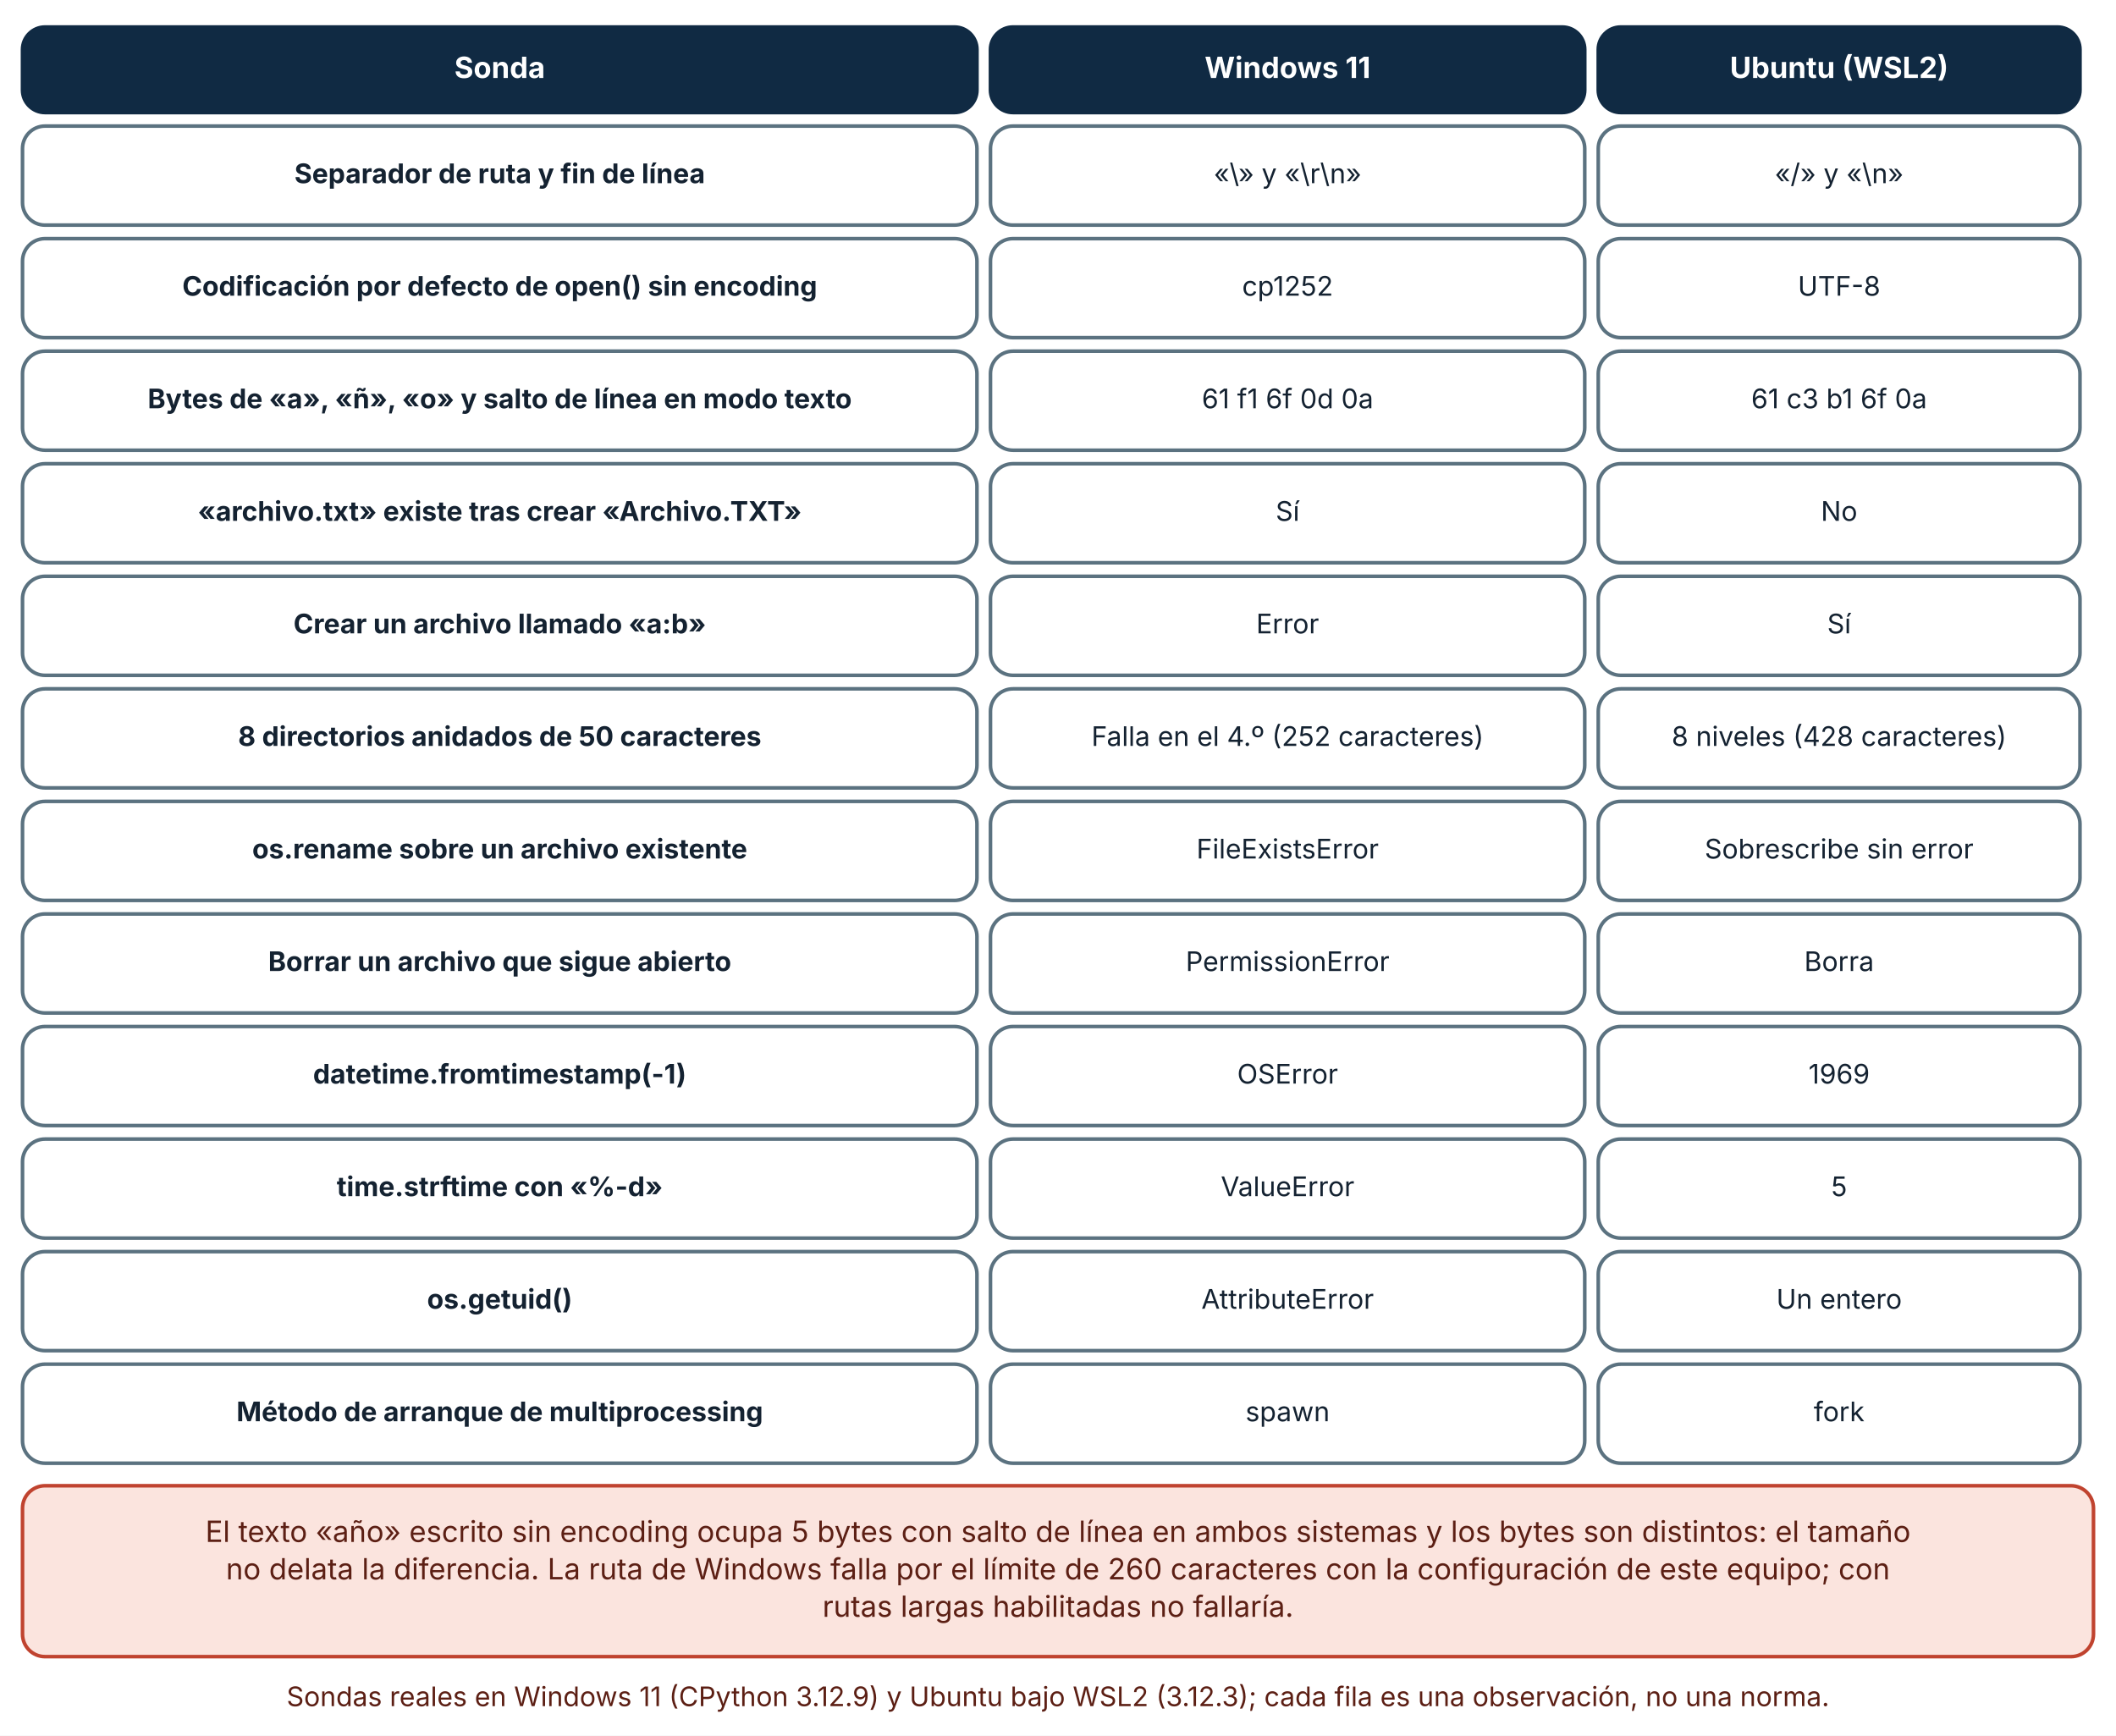
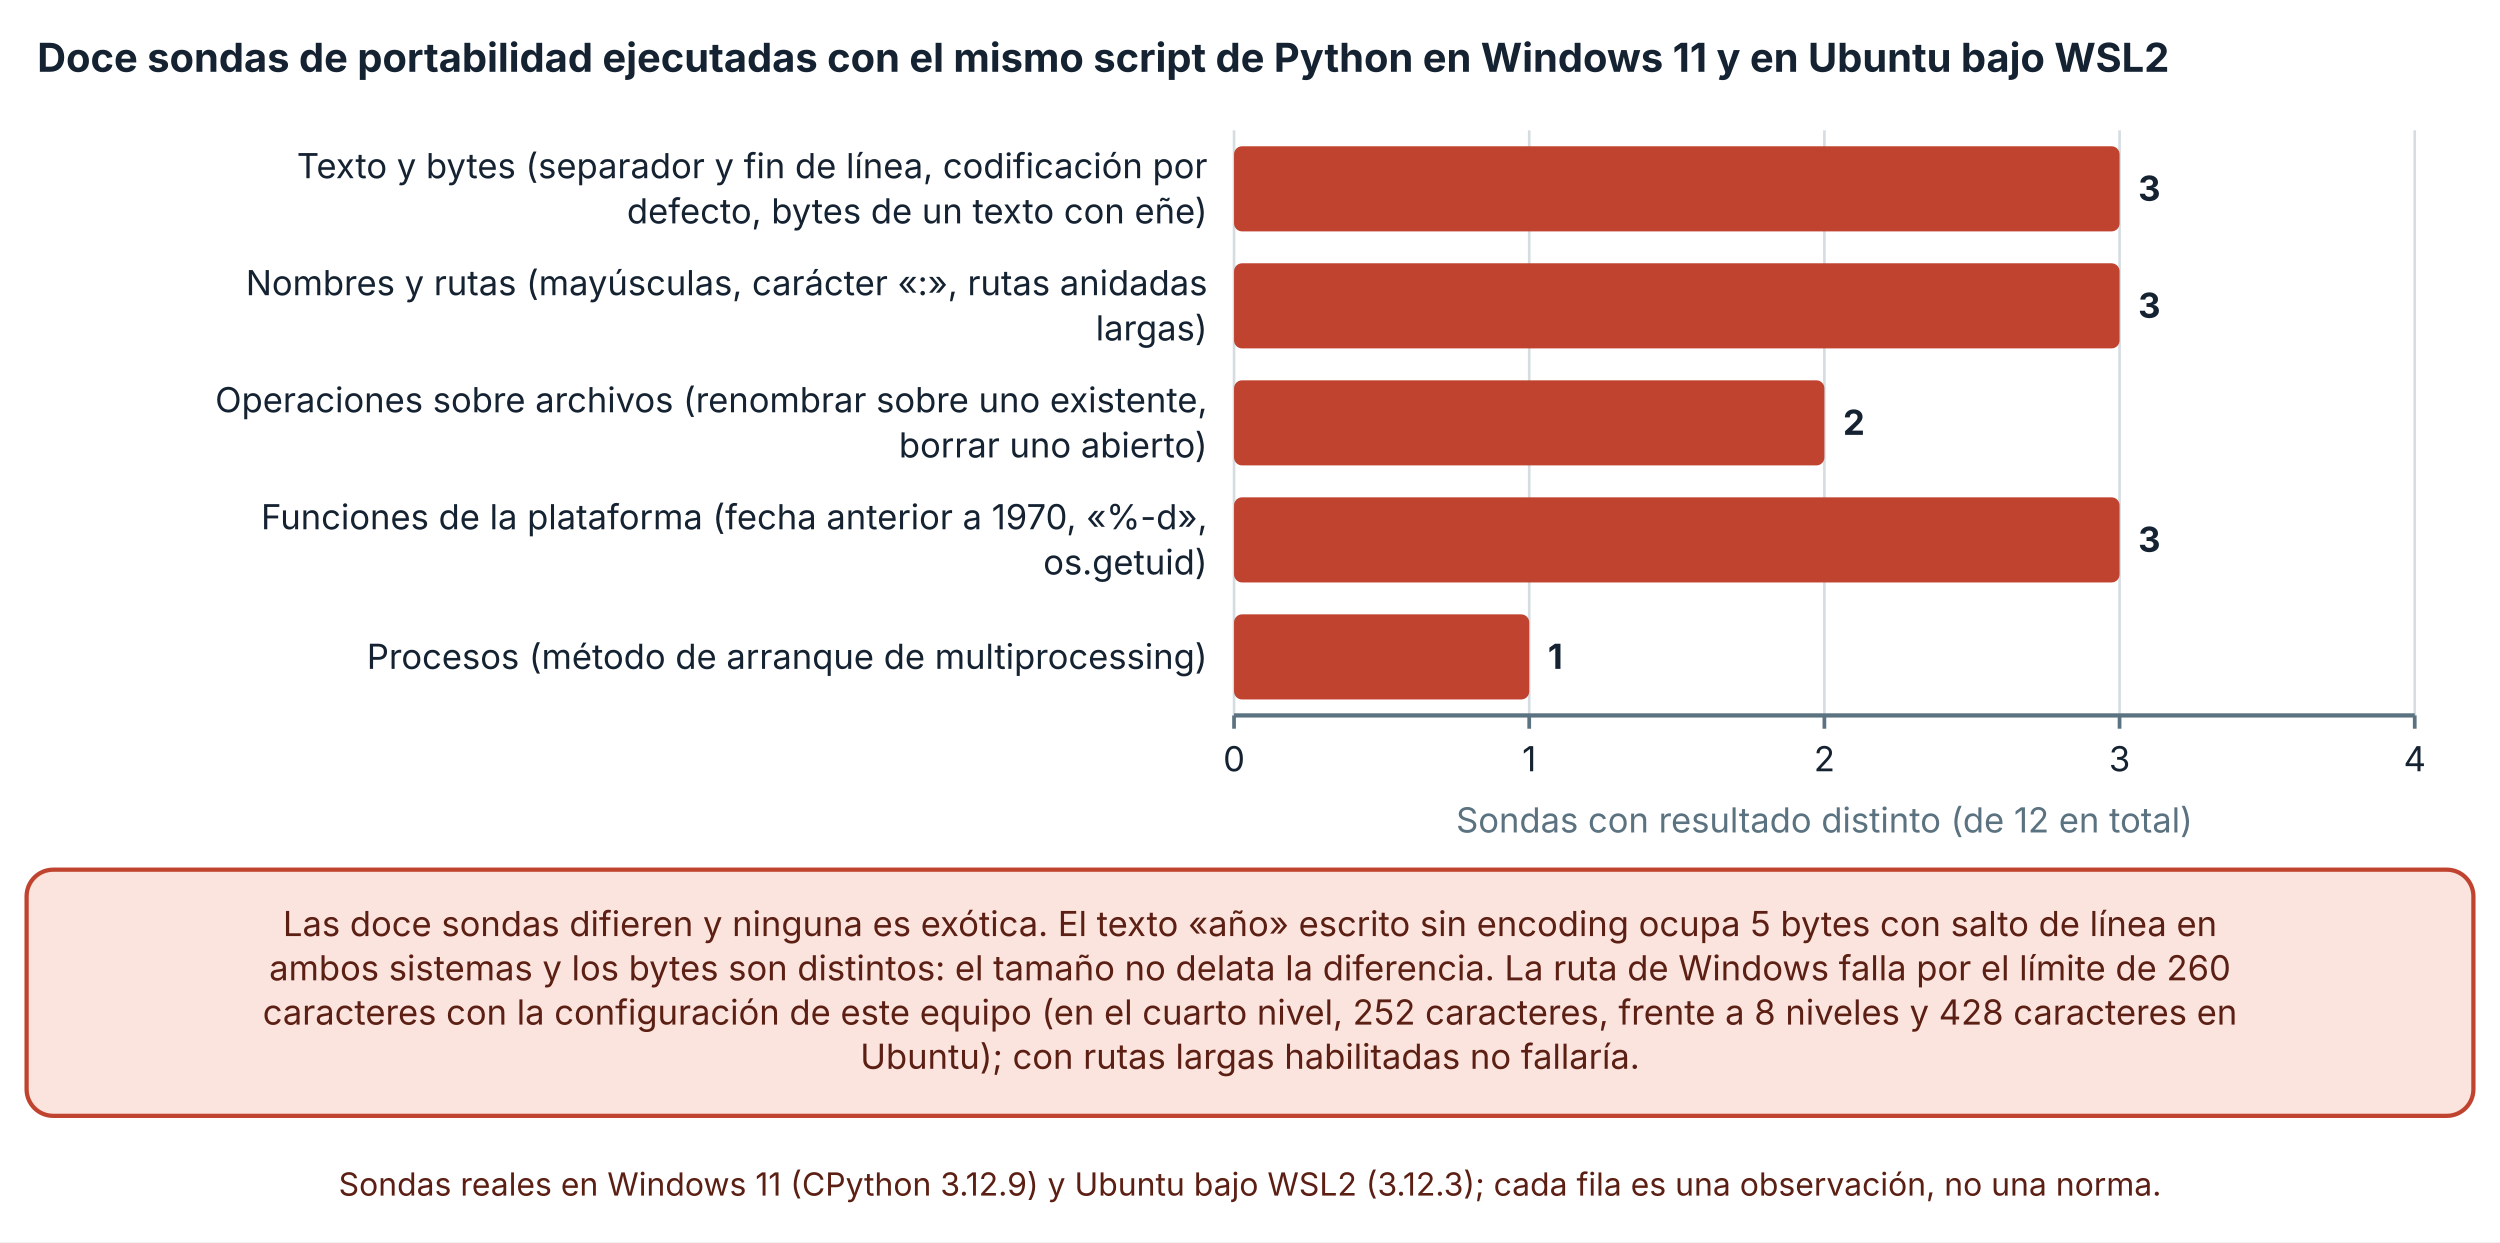
- <svg xmlns="http://www.w3.org/2000/svg" viewBox="0 0 940 771" width="940" height="771" role="img" aria-labelledby="t d" font-family="Inter, 'Segoe UI', system-ui, -apple-system, sans-serif">
+ <svg xmlns="http://www.w3.org/2000/svg" viewBox="0 0 940 467" width="940" height="467" role="img" aria-labelledby="t d" font-family="Inter, 'Segoe UI', system-ui, -apple-system, sans-serif">
  <defs>
    <marker id="arrow" viewBox="0 0 10 10" refX="9" refY="5" markerWidth="8" markerHeight="8" orient="auto-start-reverse">
      <path d="M0,0 L10,5 L0,10 z" fill="#32505f" />
    </marker>
    <marker id="arrow-coral" viewBox="0 0 10 10" refX="9" refY="5" markerWidth="8" markerHeight="8" orient="auto-start-reverse">
      <path d="M0,0 L10,5 L0,10 z" fill="#c0432f" />
    </marker>
  </defs>
-   <rect width="940" height="771" fill="#ffffff" />
-   <rect x="10" y="12" width="424" height="38" rx="10" fill="#102a43" stroke="#102a43" stroke-width="1.6" />
-   <text x="222" y="34.64" font-size="13" text-anchor="middle" font-weight="700" fill="#ffffff">
-     <tspan x="222" dy="0">Sonda</tspan>
+   <rect width="940" height="467" fill="#ffffff" />
+   <text x="14" y="27" font-size="15" text-anchor="start" font-weight="700" fill="#142231">
+     <tspan x="14" dy="0">Doce sondas de portabilidad ejecutadas con el mismo script de Python en Windows 11 y en Ubuntu bajo WSL2</tspan>
  </text>
-   <rect x="440" y="12" width="264" height="38" rx="10" fill="#102a43" stroke="#102a43" stroke-width="1.6" />
-   <text x="572" y="34.64" font-size="13" text-anchor="middle" font-weight="700" fill="#ffffff">
-     <tspan x="572" dy="0">Windows 11</tspan>
+   <line x1="464" y1="49" x2="464" y2="269" stroke="#d5dde1" stroke-width="1" />
+   <line x1="464" y1="269" x2="464" y2="274" stroke="#5b7280" stroke-width="1.4" />
+   <text x="464" y="290" font-size="13" text-anchor="middle" font-weight="400" fill="#142231">
+     <tspan x="464" dy="0">0</tspan>
  </text>
-   <rect x="710" y="12" width="214" height="38" rx="10" fill="#102a43" stroke="#102a43" stroke-width="1.6" />
-   <text x="817" y="34.64" font-size="13" text-anchor="middle" font-weight="700" fill="#ffffff">
-     <tspan x="817" dy="0">Ubuntu (WSL2)</tspan>
+   <line x1="574.985" y1="49" x2="574.985" y2="269" stroke="#d5dde1" stroke-width="1" />
+   <line x1="574.985" y1="269" x2="574.985" y2="274" stroke="#5b7280" stroke-width="1.4" />
+   <text x="574.985" y="290" font-size="13" text-anchor="middle" font-weight="400" fill="#142231">
+     <tspan x="574.985" dy="0">1</tspan>
  </text>
-   <rect x="10" y="56" width="424" height="44" rx="10" fill="#ffffff" stroke="#5b7280" stroke-width="1.6" />
-   <text x="222" y="81.36" font-size="12" text-anchor="middle" font-weight="700" fill="#142231">
-     <tspan x="222" dy="0">Separador de ruta y fin de línea</tspan>
+   <line x1="685.97" y1="49" x2="685.97" y2="269" stroke="#d5dde1" stroke-width="1" />
+   <line x1="685.97" y1="269" x2="685.97" y2="274" stroke="#5b7280" stroke-width="1.4" />
+   <text x="685.97" y="290" font-size="13" text-anchor="middle" font-weight="400" fill="#142231">
+     <tspan x="685.97" dy="0">2</tspan>
  </text>
-   <rect x="440" y="56" width="264" height="44" rx="10" fill="#ffffff" stroke="#5b7280" stroke-width="1.6" />
-   <text x="572" y="81.36" font-size="12" text-anchor="middle" font-weight="400" fill="#142231">
-     <tspan x="572" dy="0">«\» y «\r\n»</tspan>
+   <line x1="796.955" y1="49" x2="796.955" y2="269" stroke="#d5dde1" stroke-width="1" />
+   <line x1="796.955" y1="269" x2="796.955" y2="274" stroke="#5b7280" stroke-width="1.4" />
+   <text x="796.955" y="290" font-size="13" text-anchor="middle" font-weight="400" fill="#142231">
+     <tspan x="796.955" dy="0">3</tspan>
  </text>
-   <rect x="710" y="56" width="214" height="44" rx="10" fill="#ffffff" stroke="#5b7280" stroke-width="1.6" />
-   <text x="817" y="81.36" font-size="12" text-anchor="middle" font-weight="400" fill="#142231">
-     <tspan x="817" dy="0">«/» y «\n»</tspan>
+   <line x1="907.94" y1="49" x2="907.94" y2="269" stroke="#d5dde1" stroke-width="1" />
+   <line x1="907.94" y1="269" x2="907.94" y2="274" stroke="#5b7280" stroke-width="1.4" />
+   <text x="907.94" y="290" font-size="13" text-anchor="middle" font-weight="400" fill="#142231">
+     <tspan x="907.94" dy="0">4</tspan>
  </text>
-   <rect x="10" y="106" width="424" height="44" rx="10" fill="#ffffff" stroke="#5b7280" stroke-width="1.6" />
-   <text x="222" y="131.36" font-size="12" text-anchor="middle" font-weight="700" fill="#142231">
-     <tspan x="222" dy="0">Codificación por defecto de open() sin encoding</tspan>
+   <line x1="464" y1="269" x2="907.94" y2="269" stroke="#5b7280" stroke-width="1.6" />
+   <text x="454" y="67" font-size="13" text-anchor="end" font-weight="400" fill="#142231">
+     <tspan x="454" dy="0">Texto y bytes (separador y fin de línea, codificación por</tspan>
  </text>
-   <rect x="440" y="106" width="264" height="44" rx="10" fill="#ffffff" stroke="#5b7280" stroke-width="1.6" />
-   <text x="572" y="131.36" font-size="12" text-anchor="middle" font-weight="400" fill="#142231">
-     <tspan x="572" dy="0">cp1252</tspan>
+   <text x="454" y="84" font-size="13" text-anchor="end" font-weight="400" fill="#142231">
+     <tspan x="454" dy="0">defecto, bytes de un texto con eñe)</tspan>
  </text>
-   <rect x="710" y="106" width="214" height="44" rx="10" fill="#ffffff" stroke="#5b7280" stroke-width="1.6" />
-   <text x="817" y="131.36" font-size="12" text-anchor="middle" font-weight="400" fill="#142231">
-     <tspan x="817" dy="0">UTF-8</tspan>
+   <text x="454" y="111" font-size="13" text-anchor="end" font-weight="400" fill="#142231">
+     <tspan x="454" dy="0">Nombres y rutas (mayúsculas, carácter «:», rutas anidadas</tspan>
  </text>
-   <rect x="10" y="156" width="424" height="44" rx="10" fill="#ffffff" stroke="#5b7280" stroke-width="1.6" />
-   <text x="222" y="181.36" font-size="12" text-anchor="middle" font-weight="700" fill="#142231">
-     <tspan x="222" dy="0">Bytes de «a», «ñ», «o» y salto de línea en modo texto</tspan>
+   <text x="454" y="128" font-size="13" text-anchor="end" font-weight="400" fill="#142231">
+     <tspan x="454" dy="0">largas)</tspan>
  </text>
-   <rect x="440" y="156" width="264" height="44" rx="10" fill="#ffffff" stroke="#5b7280" stroke-width="1.6" />
-   <text x="572" y="181.36" font-size="12" text-anchor="middle" font-weight="400" fill="#142231">
-     <tspan x="572" dy="0">61 f1 6f 0d 0a</tspan>
+   <text x="454" y="155" font-size="13" text-anchor="end" font-weight="400" fill="#142231">
+     <tspan x="454" dy="0">Operaciones sobre archivos (renombrar sobre uno existente,</tspan>
  </text>
-   <rect x="710" y="156" width="214" height="44" rx="10" fill="#ffffff" stroke="#5b7280" stroke-width="1.6" />
-   <text x="817" y="181.36" font-size="12" text-anchor="middle" font-weight="400" fill="#142231">
-     <tspan x="817" dy="0">61 c3 b1 6f 0a</tspan>
+   <text x="454" y="172" font-size="13" text-anchor="end" font-weight="400" fill="#142231">
+     <tspan x="454" dy="0">borrar uno abierto)</tspan>
  </text>
-   <rect x="10" y="206" width="424" height="44" rx="10" fill="#ffffff" stroke="#5b7280" stroke-width="1.6" />
-   <text x="222" y="231.36" font-size="12" text-anchor="middle" font-weight="700" fill="#142231">
-     <tspan x="222" dy="0">«archivo.txt» existe tras crear «Archivo.TXT»</tspan>
+   <text x="454" y="199" font-size="13" text-anchor="end" font-weight="400" fill="#142231">
+     <tspan x="454" dy="0">Funciones de la plataforma (fecha anterior a 1970, «%-d»,</tspan>
  </text>
-   <rect x="440" y="206" width="264" height="44" rx="10" fill="#ffffff" stroke="#5b7280" stroke-width="1.6" />
-   <text x="572" y="231.36" font-size="12" text-anchor="middle" font-weight="400" fill="#142231">
-     <tspan x="572" dy="0">Sí</tspan>
+   <text x="454" y="216" font-size="13" text-anchor="end" font-weight="400" fill="#142231">
+     <tspan x="454" dy="0">os.getuid)</tspan>
  </text>
-   <rect x="710" y="206" width="214" height="44" rx="10" fill="#ffffff" stroke="#5b7280" stroke-width="1.6" />
-   <text x="817" y="231.36" font-size="12" text-anchor="middle" font-weight="400" fill="#142231">
-     <tspan x="817" dy="0">No</tspan>
+   <text x="454" y="251.5" font-size="13" text-anchor="end" font-weight="400" fill="#142231">
+     <tspan x="454" dy="0">Procesos (método de arranque de multiprocessing)</tspan>
  </text>
-   <rect x="10" y="256" width="424" height="44" rx="10" fill="#ffffff" stroke="#5b7280" stroke-width="1.6" />
-   <text x="222" y="281.36" font-size="12" text-anchor="middle" font-weight="700" fill="#142231">
-     <tspan x="222" dy="0">Crear un archivo llamado «a:b»</tspan>
+   <rect x="464" y="55" width="332.955" height="32" rx="3" fill="#c0432f" />
+   <text x="803.955" y="75.5" font-size="13" text-anchor="start" font-weight="700" fill="#142231">
+     <tspan x="803.955" dy="0">3</tspan>
  </text>
-   <rect x="440" y="256" width="264" height="44" rx="10" fill="#ffffff" stroke="#5b7280" stroke-width="1.6" />
-   <text x="572" y="281.36" font-size="12" text-anchor="middle" font-weight="400" fill="#142231">
-     <tspan x="572" dy="0">Error</tspan>
+   <rect x="464" y="99" width="332.955" height="32" rx="3" fill="#c0432f" />
+   <text x="803.955" y="119.5" font-size="13" text-anchor="start" font-weight="700" fill="#142231">
+     <tspan x="803.955" dy="0">3</tspan>
  </text>
-   <rect x="710" y="256" width="214" height="44" rx="10" fill="#ffffff" stroke="#5b7280" stroke-width="1.6" />
-   <text x="817" y="281.36" font-size="12" text-anchor="middle" font-weight="400" fill="#142231">
-     <tspan x="817" dy="0">Sí</tspan>
+   <rect x="464" y="143" width="221.97" height="32" rx="3" fill="#c0432f" />
+   <text x="692.97" y="163.5" font-size="13" text-anchor="start" font-weight="700" fill="#142231">
+     <tspan x="692.97" dy="0">2</tspan>
  </text>
-   <rect x="10" y="306" width="424" height="44" rx="10" fill="#ffffff" stroke="#5b7280" stroke-width="1.6" />
-   <text x="222" y="331.36" font-size="12" text-anchor="middle" font-weight="700" fill="#142231">
-     <tspan x="222" dy="0">8 directorios anidados de 50 caracteres</tspan>
+   <rect x="464" y="187" width="332.955" height="32" rx="3" fill="#c0432f" />
+   <text x="803.955" y="207.5" font-size="13" text-anchor="start" font-weight="700" fill="#142231">
+     <tspan x="803.955" dy="0">3</tspan>
  </text>
-   <rect x="440" y="306" width="264" height="44" rx="10" fill="#ffffff" stroke="#5b7280" stroke-width="1.6" />
-   <text x="572" y="331.36" font-size="12" text-anchor="middle" font-weight="400" fill="#142231">
-     <tspan x="572" dy="0">Falla en el 4.º (252 caracteres)</tspan>
+   <rect x="464" y="231" width="110.985" height="32" rx="3" fill="#c0432f" />
+   <text x="581.985" y="251.5" font-size="13" text-anchor="start" font-weight="700" fill="#142231">
+     <tspan x="581.985" dy="0">1</tspan>
  </text>
-   <rect x="710" y="306" width="214" height="44" rx="10" fill="#ffffff" stroke="#5b7280" stroke-width="1.6" />
-   <text x="817" y="331.36" font-size="12" text-anchor="middle" font-weight="400" fill="#142231">
-     <tspan x="817" dy="0">8 niveles (428 caracteres)</tspan>
+   <text x="685.97" y="313" font-size="13" text-anchor="middle" font-weight="400" fill="#5b7280">
+     <tspan x="685.97" dy="0">Sondas con resultado distinto (de 12 en total)</tspan>
  </text>
-   <rect x="10" y="356" width="424" height="44" rx="10" fill="#ffffff" stroke="#5b7280" stroke-width="1.6" />
-   <text x="222" y="381.36" font-size="12" text-anchor="middle" font-weight="700" fill="#142231">
-     <tspan x="222" dy="0">os.rename sobre un archivo existente</tspan>
+   <rect x="10" y="327" width="920" height="92.56" rx="10" fill="#fbe4de" stroke="#c0432f" stroke-width="1.6" />
+   <text x="470" y="351.96" font-size="13" text-anchor="middle" font-weight="400" fill="#5c1f14">
+     <tspan x="470" dy="0">Las doce sondas difieren y ninguna es exótica. El texto «año» escrito sin encoding ocupa 5 bytes con salto de línea en</tspan>
  </text>
-   <rect x="440" y="356" width="264" height="44" rx="10" fill="#ffffff" stroke="#5b7280" stroke-width="1.6" />
-   <text x="572" y="381.36" font-size="12" text-anchor="middle" font-weight="400" fill="#142231">
-     <tspan x="572" dy="0">FileExistsError</tspan>
+   <text x="470" y="368.6" font-size="13" text-anchor="middle" font-weight="400" fill="#5c1f14">
+     <tspan x="470" dy="0">ambos sistemas y los bytes son distintos: el tamaño no delata la diferencia. La ruta de Windows falla por el límite de 260</tspan>
  </text>
-   <rect x="710" y="356" width="214" height="44" rx="10" fill="#ffffff" stroke="#5b7280" stroke-width="1.6" />
-   <text x="817" y="381.36" font-size="12" text-anchor="middle" font-weight="400" fill="#142231">
-     <tspan x="817" dy="0">Sobrescribe sin error</tspan>
+   <text x="470" y="385.24" font-size="13" text-anchor="middle" font-weight="400" fill="#5c1f14">
+     <tspan x="470" dy="0">caracteres con la configuración de este equipo (en el cuarto nivel, 252 caracteres, frente a 8 niveles y 428 caracteres en</tspan>
  </text>
-   <rect x="10" y="406" width="424" height="44" rx="10" fill="#ffffff" stroke="#5b7280" stroke-width="1.6" />
-   <text x="222" y="431.36" font-size="12" text-anchor="middle" font-weight="700" fill="#142231">
-     <tspan x="222" dy="0">Borrar un archivo que sigue abierto</tspan>
+   <text x="470" y="401.88" font-size="13" text-anchor="middle" font-weight="400" fill="#5c1f14">
+     <tspan x="470" dy="0">Ubuntu); con rutas largas habilitadas no fallaría.</tspan>
  </text>
-   <rect x="440" y="406" width="264" height="44" rx="10" fill="#ffffff" stroke="#5b7280" stroke-width="1.6" />
-   <text x="572" y="431.36" font-size="12" text-anchor="middle" font-weight="400" fill="#142231">
-     <tspan x="572" dy="0">PermissionError</tspan>
-   </text>
-   <rect x="710" y="406" width="214" height="44" rx="10" fill="#ffffff" stroke="#5b7280" stroke-width="1.6" />
-   <text x="817" y="431.36" font-size="12" text-anchor="middle" font-weight="400" fill="#142231">
-     <tspan x="817" dy="0">Borra</tspan>
-   </text>
-   <rect x="10" y="456" width="424" height="44" rx="10" fill="#ffffff" stroke="#5b7280" stroke-width="1.6" />
-   <text x="222" y="481.36" font-size="12" text-anchor="middle" font-weight="700" fill="#142231">
-     <tspan x="222" dy="0">datetime.fromtimestamp(-1)</tspan>
-   </text>
-   <rect x="440" y="456" width="264" height="44" rx="10" fill="#ffffff" stroke="#5b7280" stroke-width="1.6" />
-   <text x="572" y="481.36" font-size="12" text-anchor="middle" font-weight="400" fill="#142231">
-     <tspan x="572" dy="0">OSError</tspan>
-   </text>
-   <rect x="710" y="456" width="214" height="44" rx="10" fill="#ffffff" stroke="#5b7280" stroke-width="1.6" />
-   <text x="817" y="481.36" font-size="12" text-anchor="middle" font-weight="400" fill="#142231">
-     <tspan x="817" dy="0">1969</tspan>
-   </text>
-   <rect x="10" y="506" width="424" height="44" rx="10" fill="#ffffff" stroke="#5b7280" stroke-width="1.6" />
-   <text x="222" y="531.36" font-size="12" text-anchor="middle" font-weight="700" fill="#142231">
-     <tspan x="222" dy="0">time.strftime con «%-d»</tspan>
-   </text>
-   <rect x="440" y="506" width="264" height="44" rx="10" fill="#ffffff" stroke="#5b7280" stroke-width="1.6" />
-   <text x="572" y="531.36" font-size="12" text-anchor="middle" font-weight="400" fill="#142231">
-     <tspan x="572" dy="0">ValueError</tspan>
-   </text>
-   <rect x="710" y="506" width="214" height="44" rx="10" fill="#ffffff" stroke="#5b7280" stroke-width="1.6" />
-   <text x="817" y="531.36" font-size="12" text-anchor="middle" font-weight="400" fill="#142231">
-     <tspan x="817" dy="0">5</tspan>
-   </text>
-   <rect x="10" y="556" width="424" height="44" rx="10" fill="#ffffff" stroke="#5b7280" stroke-width="1.6" />
-   <text x="222" y="581.36" font-size="12" text-anchor="middle" font-weight="700" fill="#142231">
-     <tspan x="222" dy="0">os.getuid()</tspan>
-   </text>
-   <rect x="440" y="556" width="264" height="44" rx="10" fill="#ffffff" stroke="#5b7280" stroke-width="1.6" />
-   <text x="572" y="581.36" font-size="12" text-anchor="middle" font-weight="400" fill="#142231">
-     <tspan x="572" dy="0">AttributeError</tspan>
-   </text>
-   <rect x="710" y="556" width="214" height="44" rx="10" fill="#ffffff" stroke="#5b7280" stroke-width="1.6" />
-   <text x="817" y="581.36" font-size="12" text-anchor="middle" font-weight="400" fill="#142231">
-     <tspan x="817" dy="0">Un entero</tspan>
-   </text>
-   <rect x="10" y="606" width="424" height="44" rx="10" fill="#ffffff" stroke="#5b7280" stroke-width="1.6" />
-   <text x="222" y="631.36" font-size="12" text-anchor="middle" font-weight="700" fill="#142231">
-     <tspan x="222" dy="0">Método de arranque de multiprocessing</tspan>
-   </text>
-   <rect x="440" y="606" width="264" height="44" rx="10" fill="#ffffff" stroke="#5b7280" stroke-width="1.6" />
-   <text x="572" y="631.36" font-size="12" text-anchor="middle" font-weight="400" fill="#142231">
-     <tspan x="572" dy="0">spawn</tspan>
-   </text>
-   <rect x="710" y="606" width="214" height="44" rx="10" fill="#ffffff" stroke="#5b7280" stroke-width="1.6" />
-   <text x="817" y="631.36" font-size="12" text-anchor="middle" font-weight="400" fill="#142231">
-     <tspan x="817" dy="0">fork</tspan>
-   </text>
-   <rect x="10" y="660" width="920" height="75.92" rx="10" fill="#fbe4de" stroke="#c0432f" stroke-width="1.6" />
-   <text x="470" y="684.96" font-size="13" text-anchor="middle" font-weight="400" fill="#5c1f14">
-     <tspan x="470" dy="0">El texto «año» escrito sin encoding ocupa 5 bytes con salto de línea en ambos sistemas y los bytes son distintos: el tamaño</tspan>
-   </text>
-   <text x="470" y="701.6" font-size="13" text-anchor="middle" font-weight="400" fill="#5c1f14">
-     <tspan x="470" dy="0">no delata la diferencia. La ruta de Windows falla por el límite de 260 caracteres con la configuración de este equipo; con</tspan>
-   </text>
-   <text x="470" y="718.24" font-size="13" text-anchor="middle" font-weight="400" fill="#5c1f14">
-     <tspan x="470" dy="0">rutas largas habilitadas no fallaría.</tspan>
-   </text>
-   <text x="470" y="757.92" font-size="12" text-anchor="middle" font-weight="400" fill="#5c1f14">
+   <text x="470" y="449.56" font-size="12" text-anchor="middle" font-weight="400" fill="#5c1f14">
    <tspan x="470" dy="0">Sondas reales en Windows 11 (CPython 3.12.9) y Ubuntu bajo WSL2 (3.12.3); cada fila es una observación, no una norma.</tspan>
  </text>
</svg>
